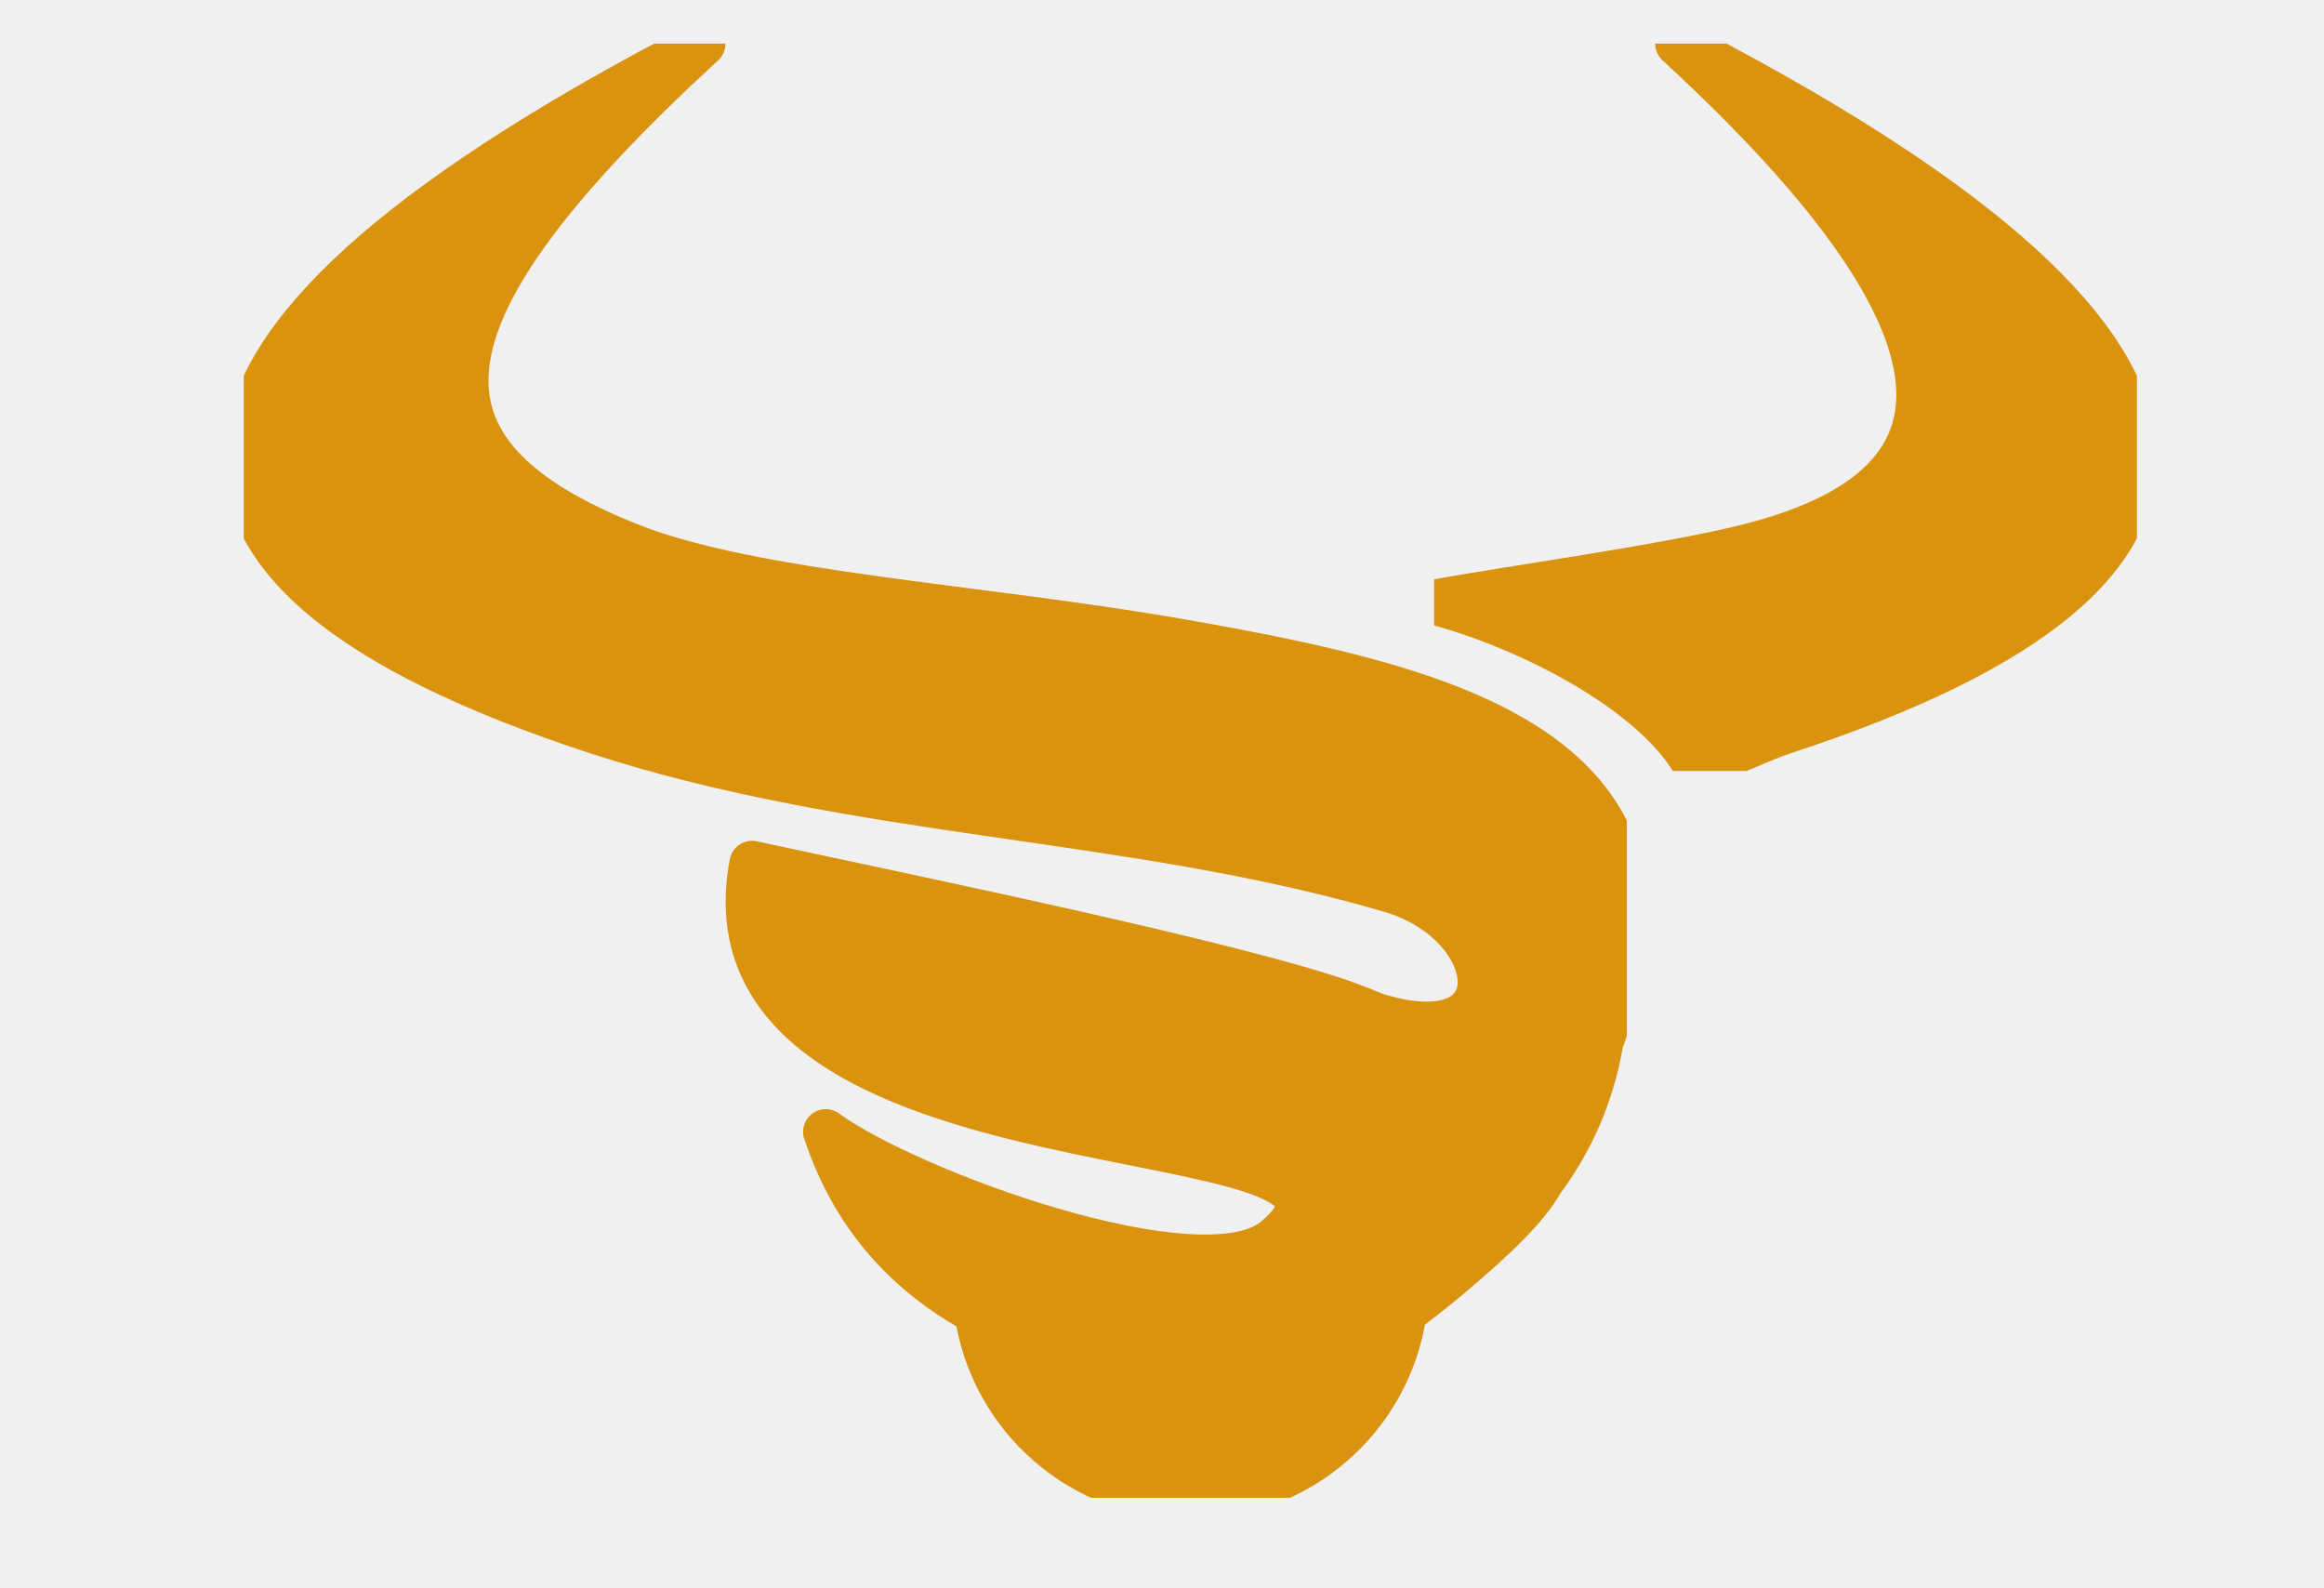
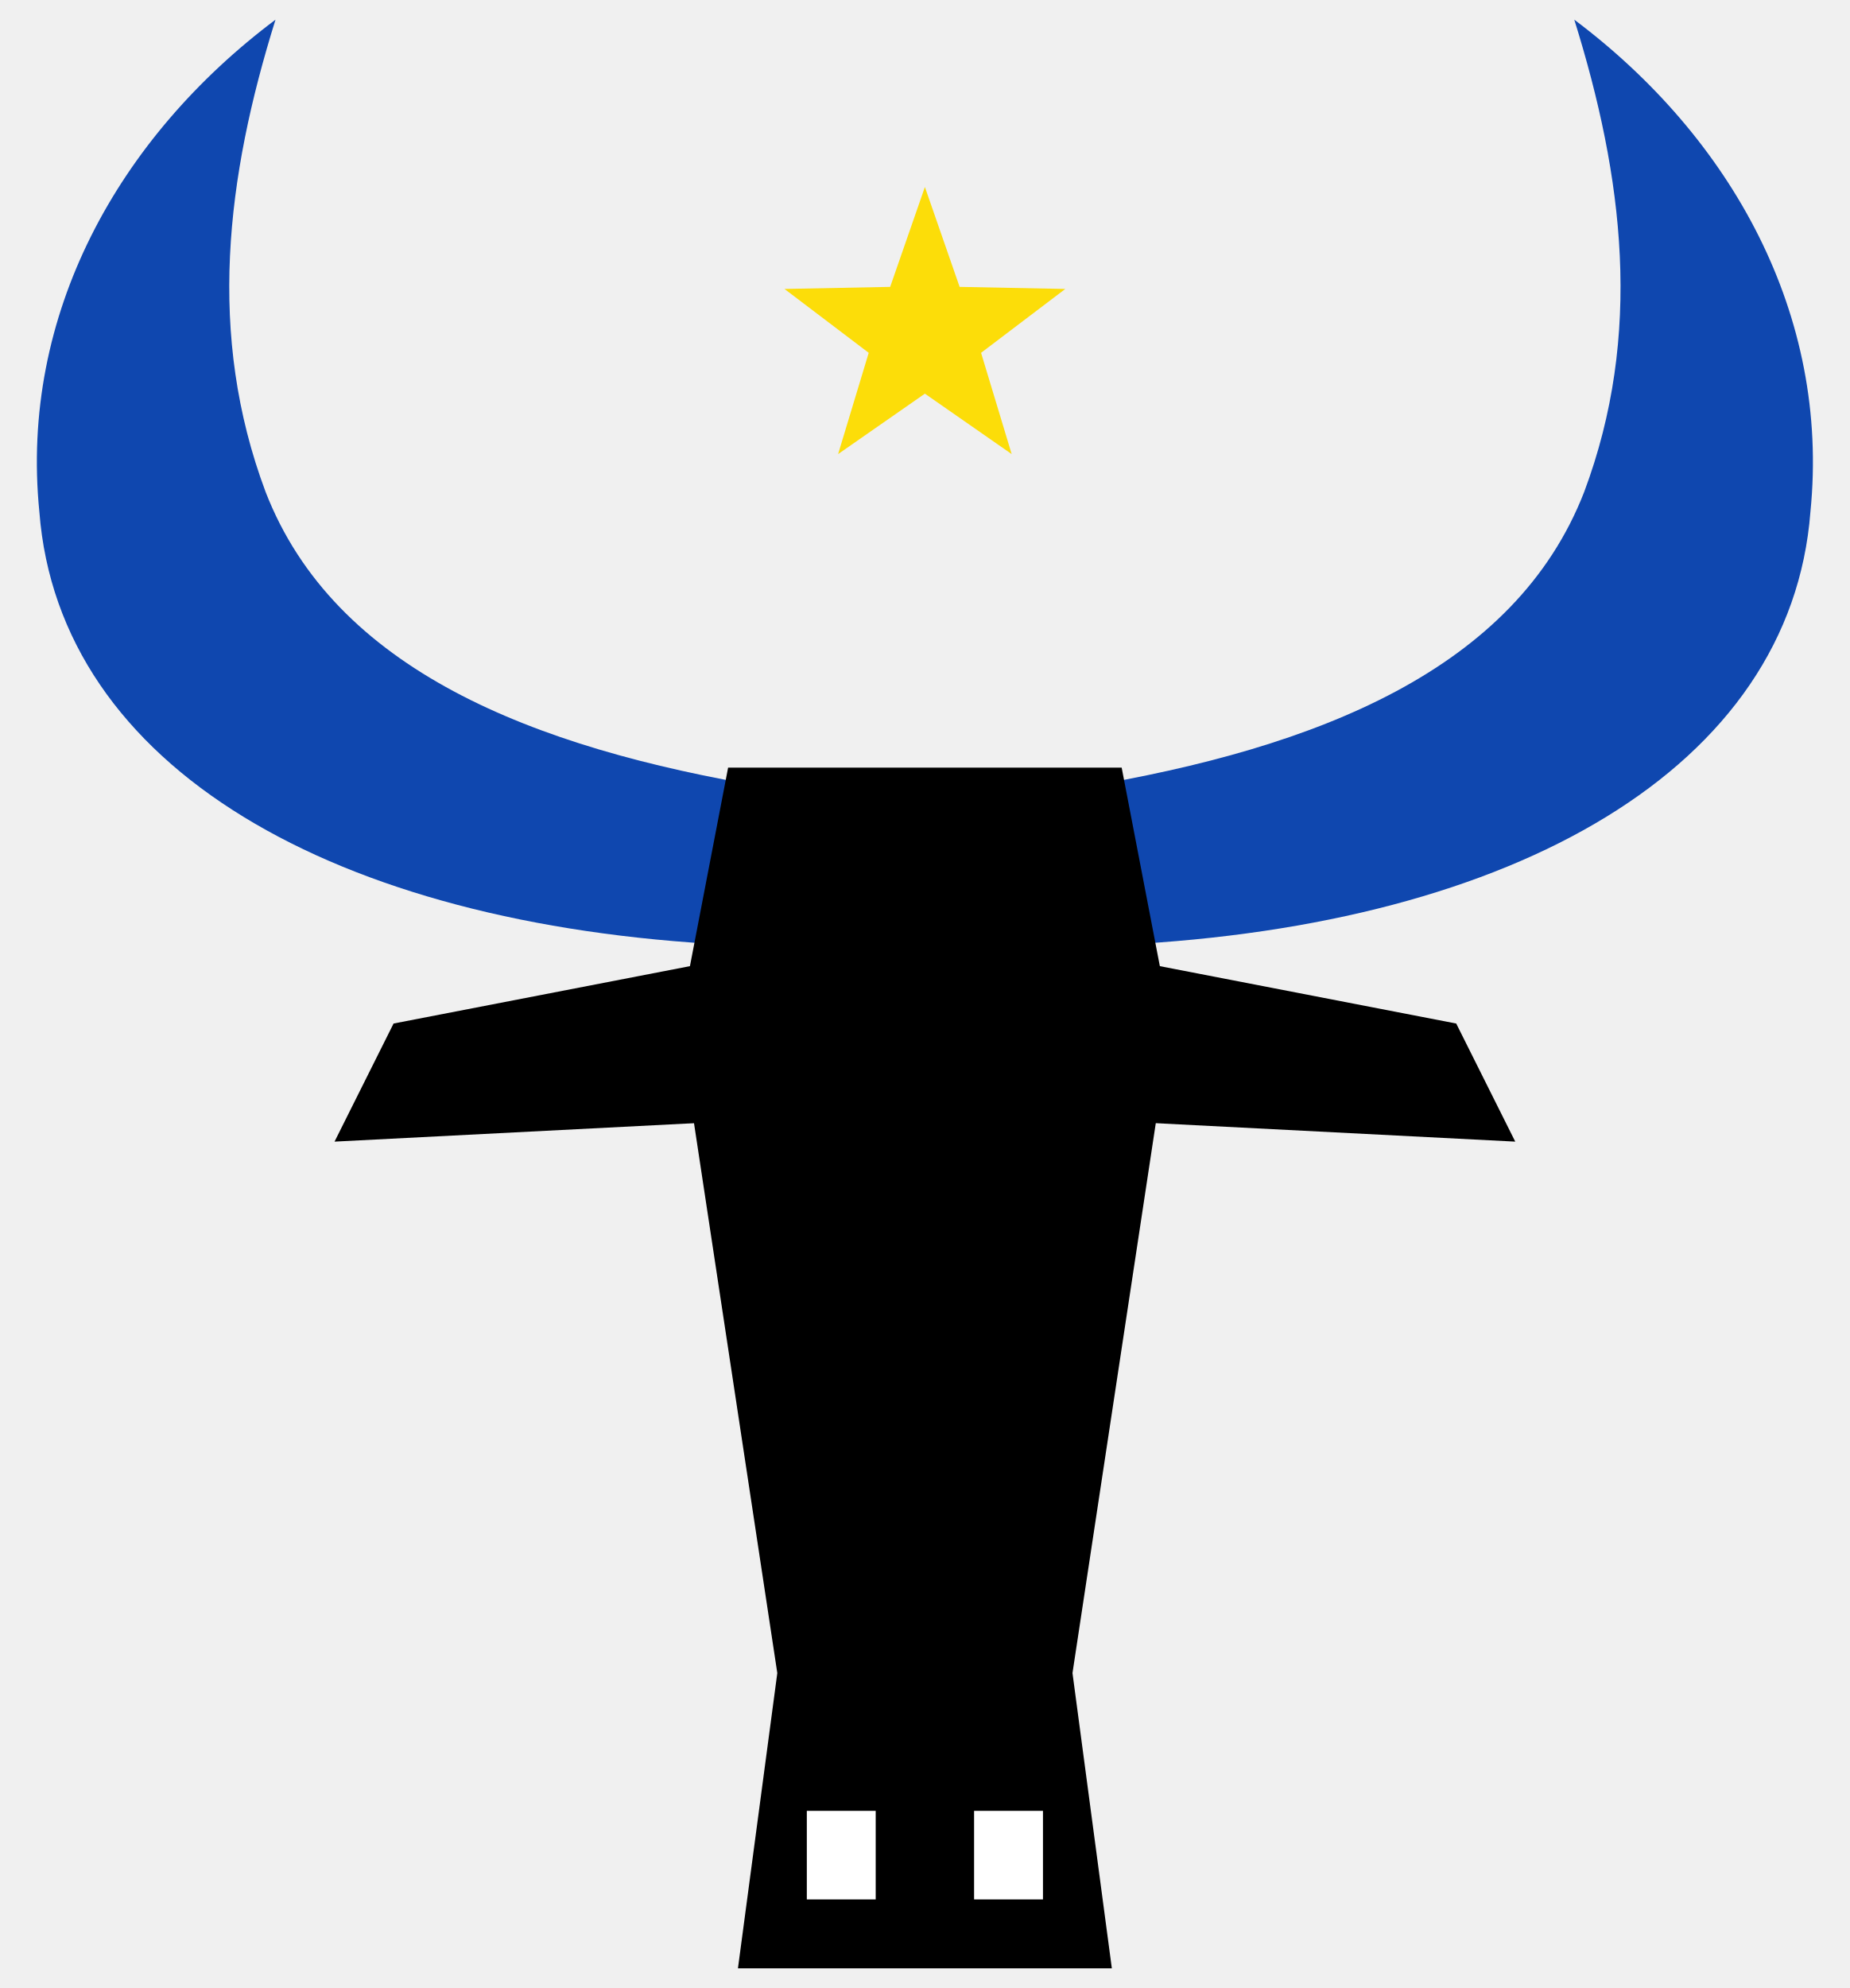
- <svg xmlns="http://www.w3.org/2000/svg" viewBox="540 535 410 280" role="img" aria-label="CultureFlow">
-   <defs>
-     <g />
-     <clipPath id="8096d60042">
-       <path d="M 583 542.699 L 827 542.699 L 827 799.199 L 583 799.199 Z M 583 542.699 " clip-rule="nonzero" />
-     </clipPath>
-     <clipPath id="08e0bc6887">
-       <path d="M 793 542.699 L 917 542.699 L 917 671 L 793 671 Z M 793 542.699 " clip-rule="nonzero" />
-     </clipPath>
-   </defs>
-   <g clip-path="url(#8096d60042)">
-     <path stroke="#D9930F" stroke-width="8" stroke-linejoin="round" fill="#D9930F" d="M 822.41 718.715 C 841.805 667.453 795.438 656.488 748.77 648.266 C 712.879 641.965 673.27 639.965 651.277 631.301 C 609.441 614.781 611.895 590.629 663.984 542.699 C 563.223 594.703 556.98 635.152 645.258 664.043 C 691.625 679.156 739.48 678.562 785.258 691.973 C 805.691 697.973 808.141 722.125 782.504 714.051 C 780.945 713.379 779.461 712.789 777.824 712.195 C 758.801 705.234 700.023 693.23 672.68 687.309 C 661.605 745.902 793.504 729.973 764.969 753.609 C 751.965 764.352 699.875 745.09 685.684 734.645 C 688.207 742.051 694.152 756.496 712.359 766.422 C 715.035 785.168 731.086 799.02 750.035 799.02 C 768.98 799.02 785.031 785.168 787.707 766.422 C 790.457 764.352 793.133 762.273 795.582 760.203 C 803.98 753.164 809.48 747.754 811.93 743.309 L 812.008 743.164 L 811.93 743.309 C 817.359 736.051 820.926 727.68 822.41 718.715 Z M 813.27 735.828 C 813.344 736.051 813.344 736.199 813.418 736.422 C 813.344 736.195 813.344 736.051 813.27 735.828 Z M 813.27 735.828 " fill-opacity="1" fill-rule="evenodd" />
-   </g>
-   <g clip-path="url(#08e0bc6887)">
-     <path stroke="#D9930F" stroke-width="8" stroke-linejoin="round" fill="#D9930F" d="M 839.277 670.121 C 843.141 669.008 850.648 665.379 854.734 664.043 C 943.012 635.152 936.77 594.703 836.008 542.699 C 888.098 590.629 892.336 620.188 848.793 631.301 C 834.375 635.004 805.395 638.93 793.207 641.227 C 810.074 645.746 830.66 656.562 838.312 668.562 C 838.684 669.082 838.98 669.602 839.277 670.121 Z M 839.277 670.121 " fill-opacity="1" fill-rule="evenodd" />
-   </g>
+ <svg xmlns="http://www.w3.org/2000/svg" viewBox="6 0 188 202" role="img" aria-label="CultureFlow">
+   <path d="M84 80C60 76 40 68 33 50C27 34 29 18 34 2C18 14 8 32 10 52C12 78 40 94 80 96Z" fill="#0F47AF" />
+   <path d="M116 80C140 76 160 68 167 50C173 34 171 18 166 2C182 14 192 32 190 52C188 78 160 94 120 96Z" fill="#0F47AF" />
+   <polygon points="77,98 46,104 40,116 79,114" fill="#000000" />
+   <polygon points="123,98 154,104 160,116 121,114" fill="#000000" />
+   <polygon points="80,78 120,78 125,104 115,170 119,200 81,200 85,170 75,104" fill="#000000" />
+   <rect x="88" y="184" width="7" height="9" fill="#FFFFFF" />
+   <rect x="105" y="184" width="7" height="9" fill="#FFFFFF" />
+   <polygon points="100,19 103.53,29.15 114.27,29.36 105.71,35.85 108.82,46.14 100,40 91.18,46.14 94.29,35.85 85.73,29.36 96.47,29.15" fill="#FCDD09" />
</svg>
